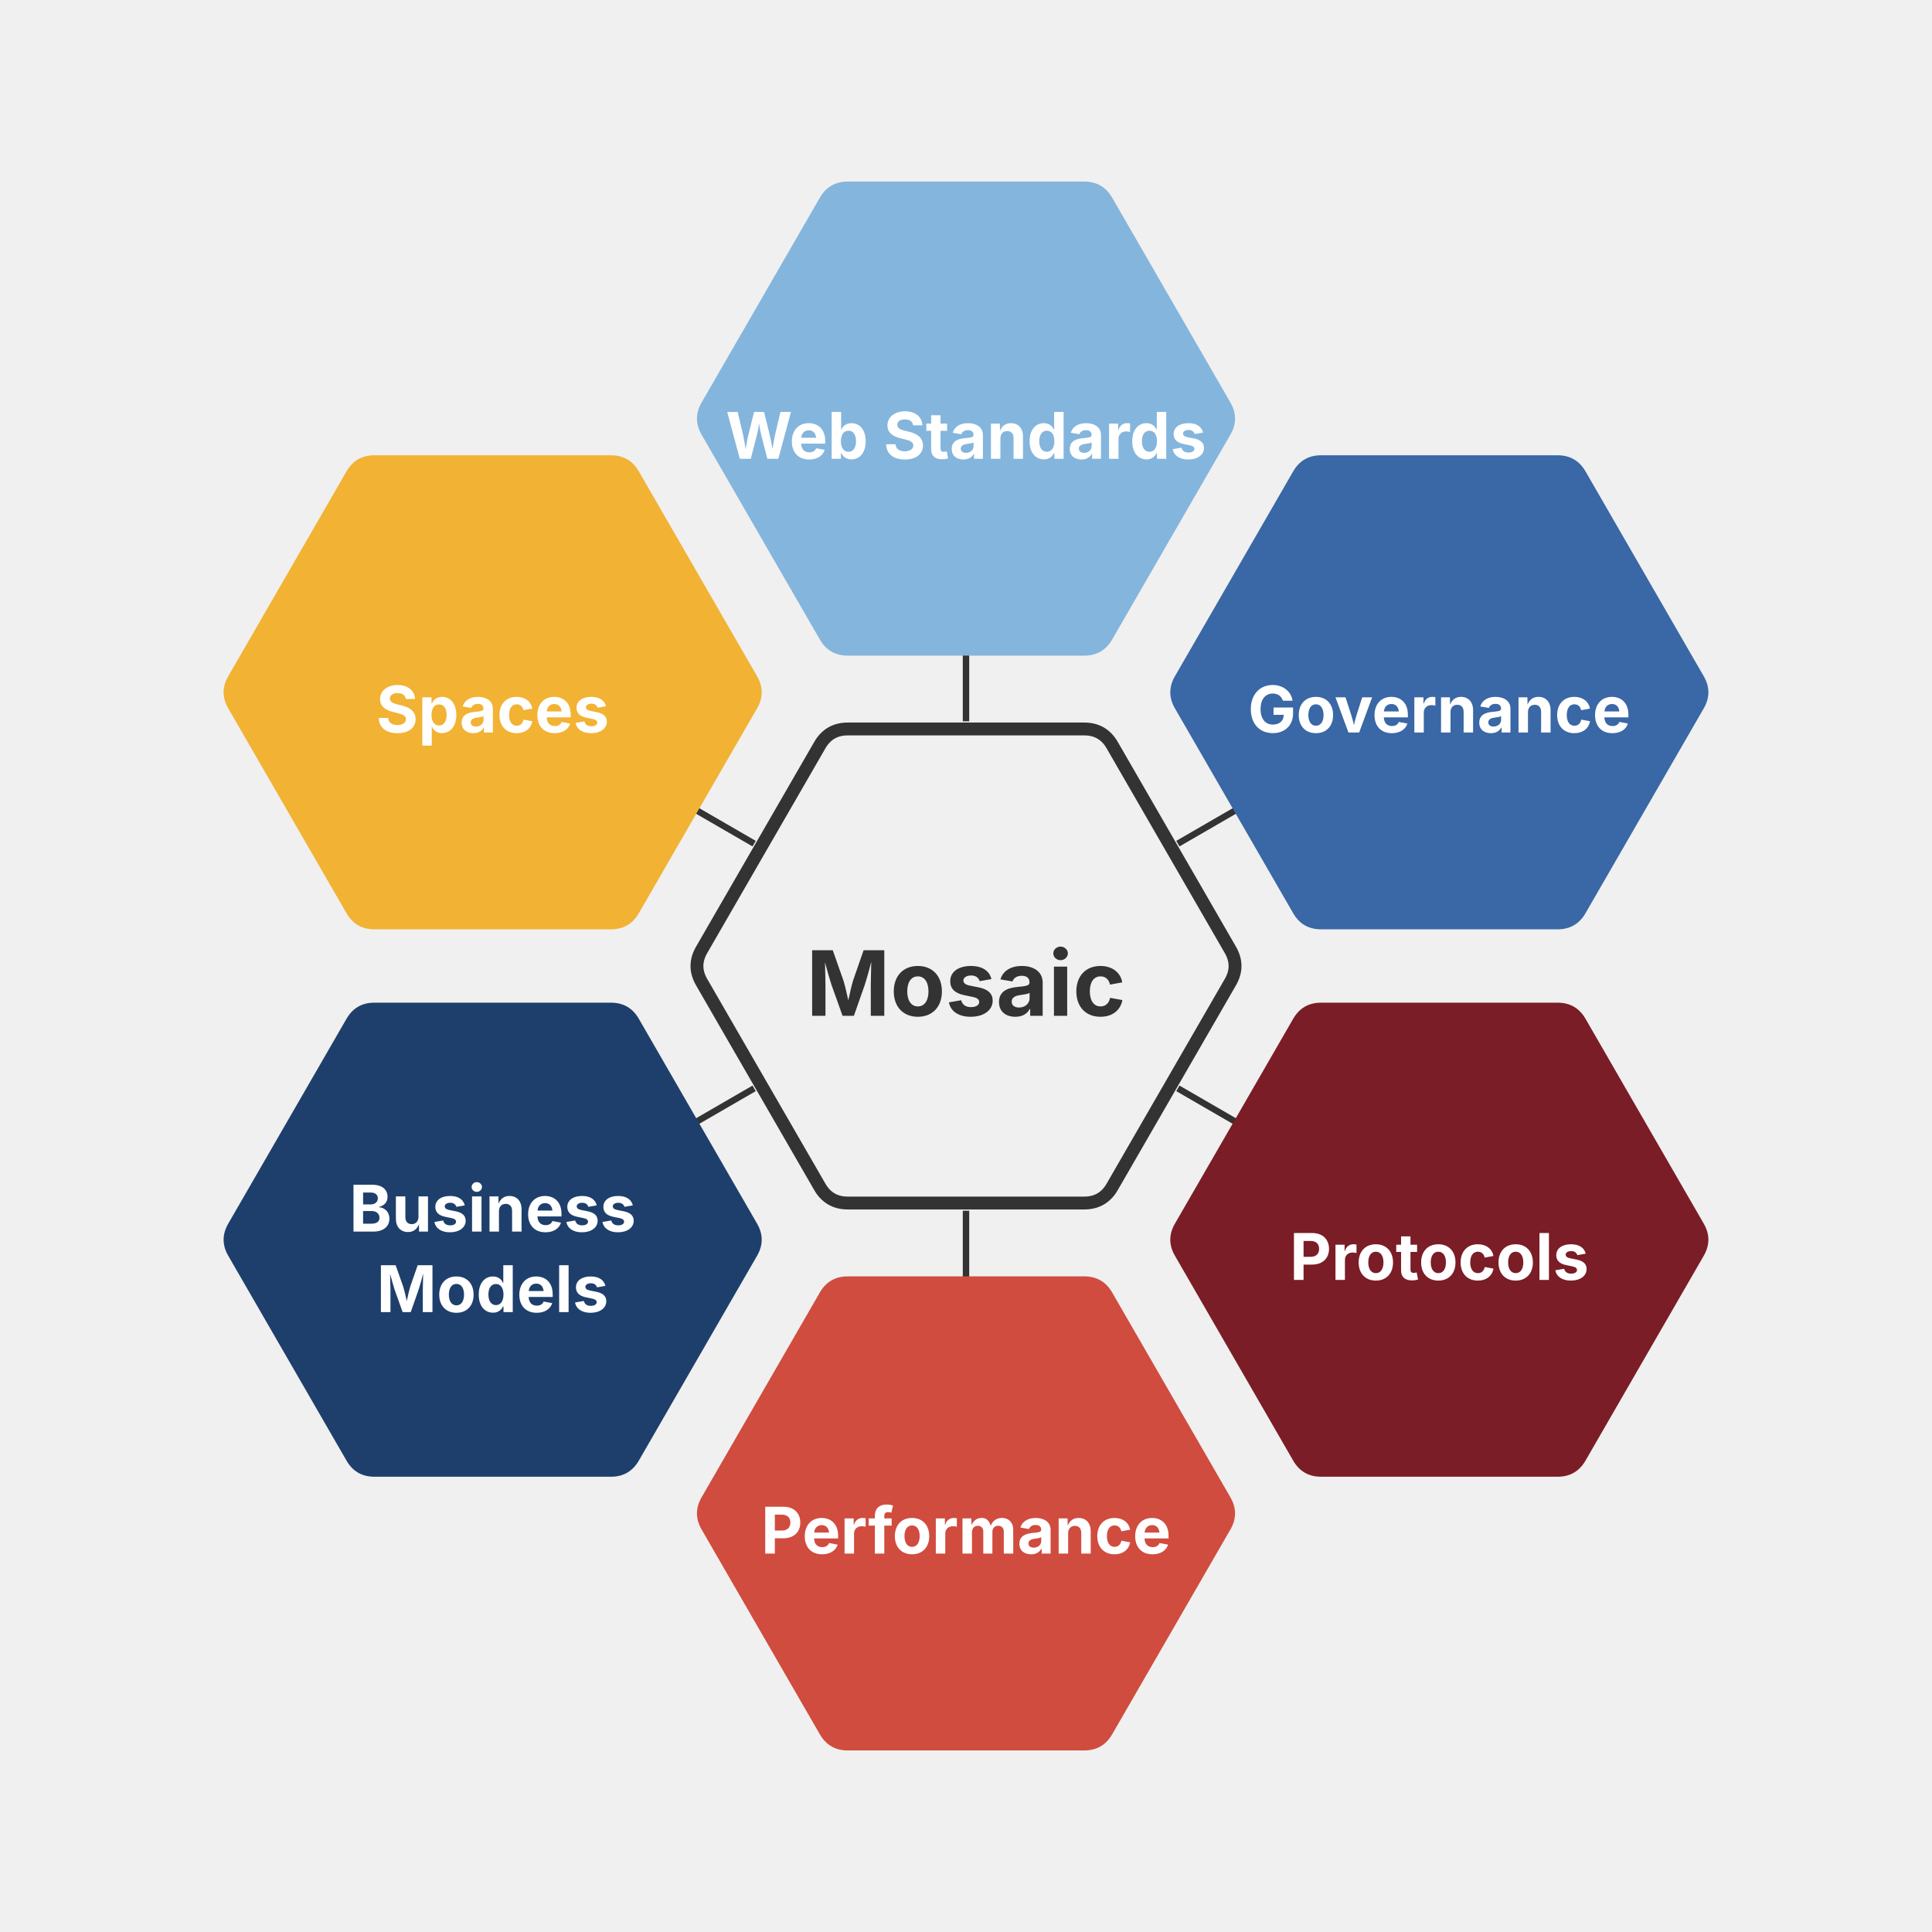
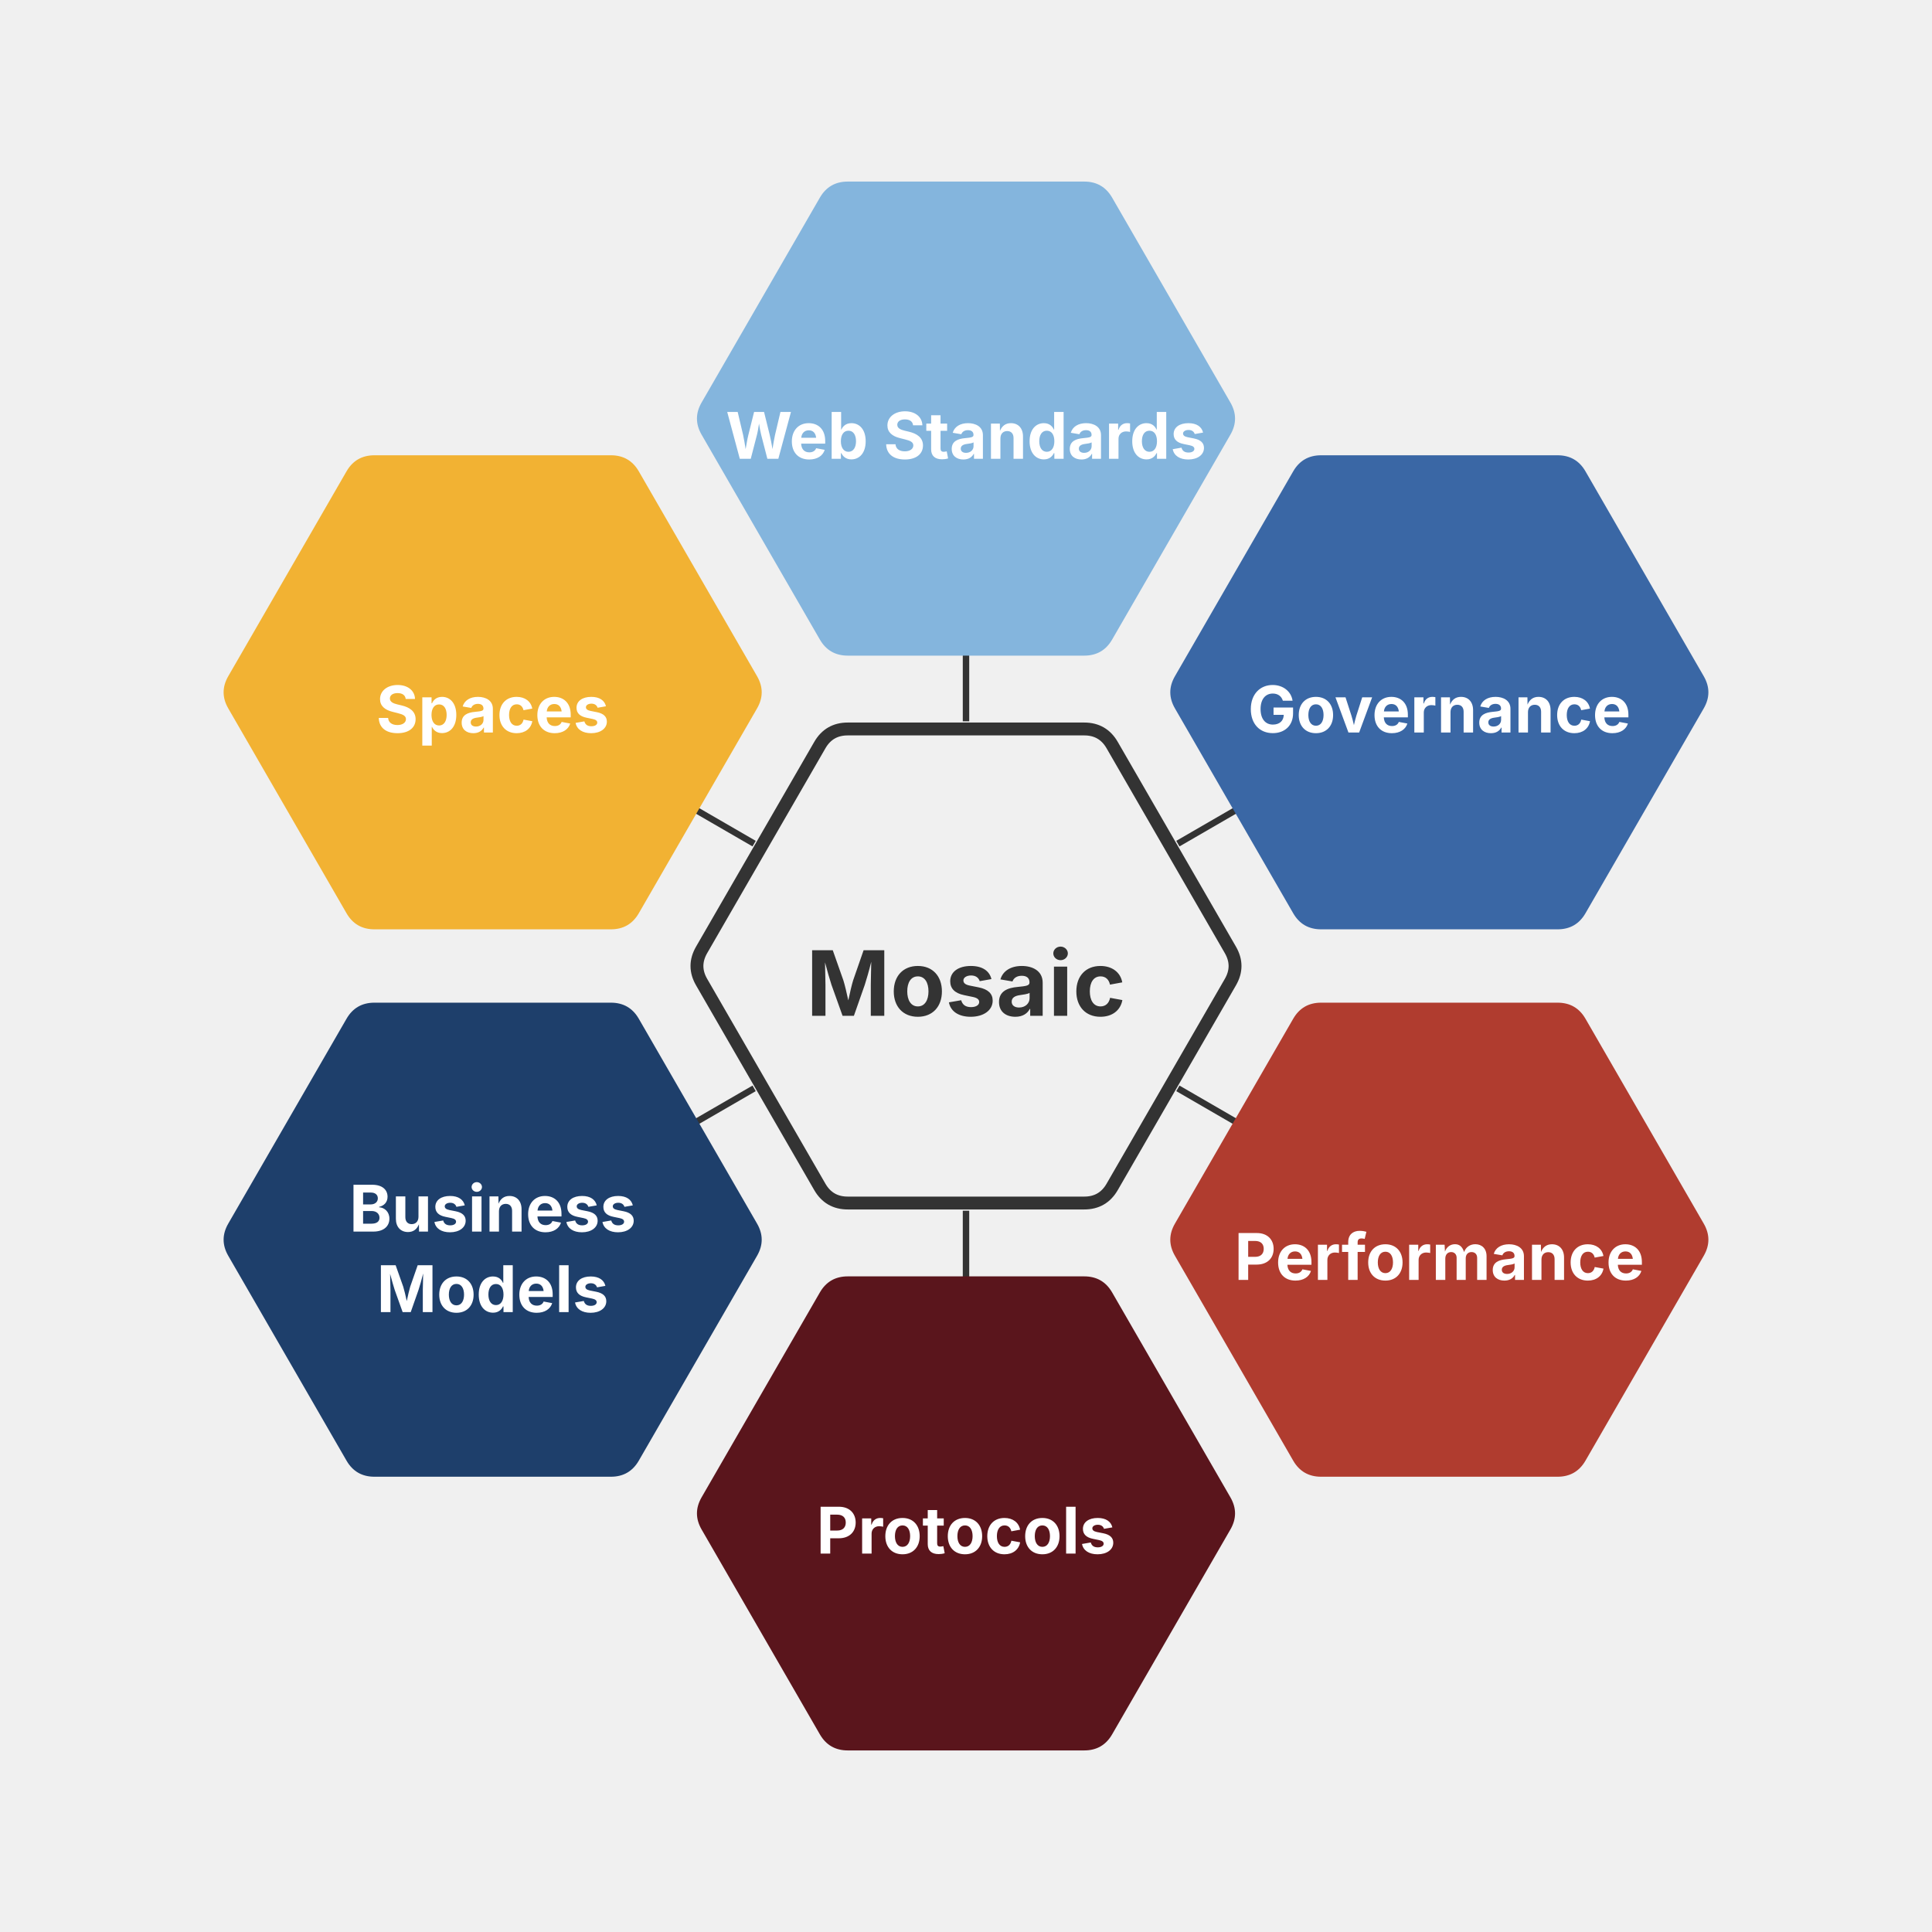
<svg xmlns="http://www.w3.org/2000/svg" xmlns:xlink="http://www.w3.org/1999/xlink" viewBox="0 0 600 600" preserveAspectRatio="xMidYMid meet" role="img" aria-label="Mosaic coherence diagram">
  <defs>
    <path id="hex" d="M 82.11,-5.00 Q 85.00,0.00 82.11,5.00 L 45.39,68.61 Q 42.50,73.61 36.73,73.61 L -36.73,73.61 Q -42.50,73.61 -45.39,68.61 L -82.11,5.00 Q -85.00,0.00 -82.11,-5.00 L -45.39,-68.61 Q -42.50,-73.61 -36.73,-73.61 L 36.73,-73.61 Q 42.50,-73.61 45.39,-68.61 Z" />
    <style>
      text { font-family: Inter, Arial, sans-serif; text-anchor: middle; dominant-baseline: middle; font-size: 20px; fill: #FFFFFF; font-weight: 700; pointer-events: none; }
      .center-text { fill: #333333; font-size: 28px; }
      line { stroke: #333333; stroke-width: 2; }
    </style>
  </defs>
  <g transform="translate(300, 300)">
    <line x1="0" y1="-76" x2="0" y2="-170" />
    <line x1="65.8" y1="-38" x2="147" y2="-85" />
    <line x1="65.8" y1="38" x2="147" y2="85" />
    <line x1="0" y1="76" x2="0" y2="170" />
    <line x1="-65.8" y1="38" x2="-147" y2="85" />
    <line x1="-65.8" y1="-38" x2="-147" y2="-85" />
    <g transform="translate(0, -170)">
      <use xlink:href="#hex" href="#hex" fill="#84B5DD" />
      <text y="5">Web Standards</text>
    </g>
    <g transform="translate(147, -85)">
      <use xlink:href="#hex" href="#hex" fill="#3A67A5" />
      <text y="5">Governance</text>
    </g>
    <g transform="translate(147, 85)">
-       <use xlink:href="#hex" href="#hex" fill="#7A1D26" />
-       <text y="5">Protocols</text>
+       <use xlink:href="#hex" href="#hex" fill="#B03C2F" />
+       <text y="5">Performance</text>
    </g>
    <g transform="translate(0, 170)">
-       <use xlink:href="#hex" href="#hex" fill="#D04C3F" />
-       <text y="5">Performance</text>
+       <use xlink:href="#hex" href="#hex" fill="#5A151C" />
+       <text y="5">Protocols</text>
    </g>
    <g transform="translate(-147, 85)">
      <use xlink:href="#hex" href="#hex" fill="#1E3F6B" />
      <text y="-10">Business</text>
      <text y="15">Models</text>
    </g>
    <g transform="translate(-147, -85)">
      <use xlink:href="#hex" href="#hex" fill="#F2B233" />
      <text y="5">Spaces</text>
    </g>
    <g>
      <use xlink:href="#hex" href="#hex" fill="transparent" stroke="#333333" stroke-width="4" />
      <text class="center-text" y="5">Mosaic</text>
    </g>
  </g>
</svg>
